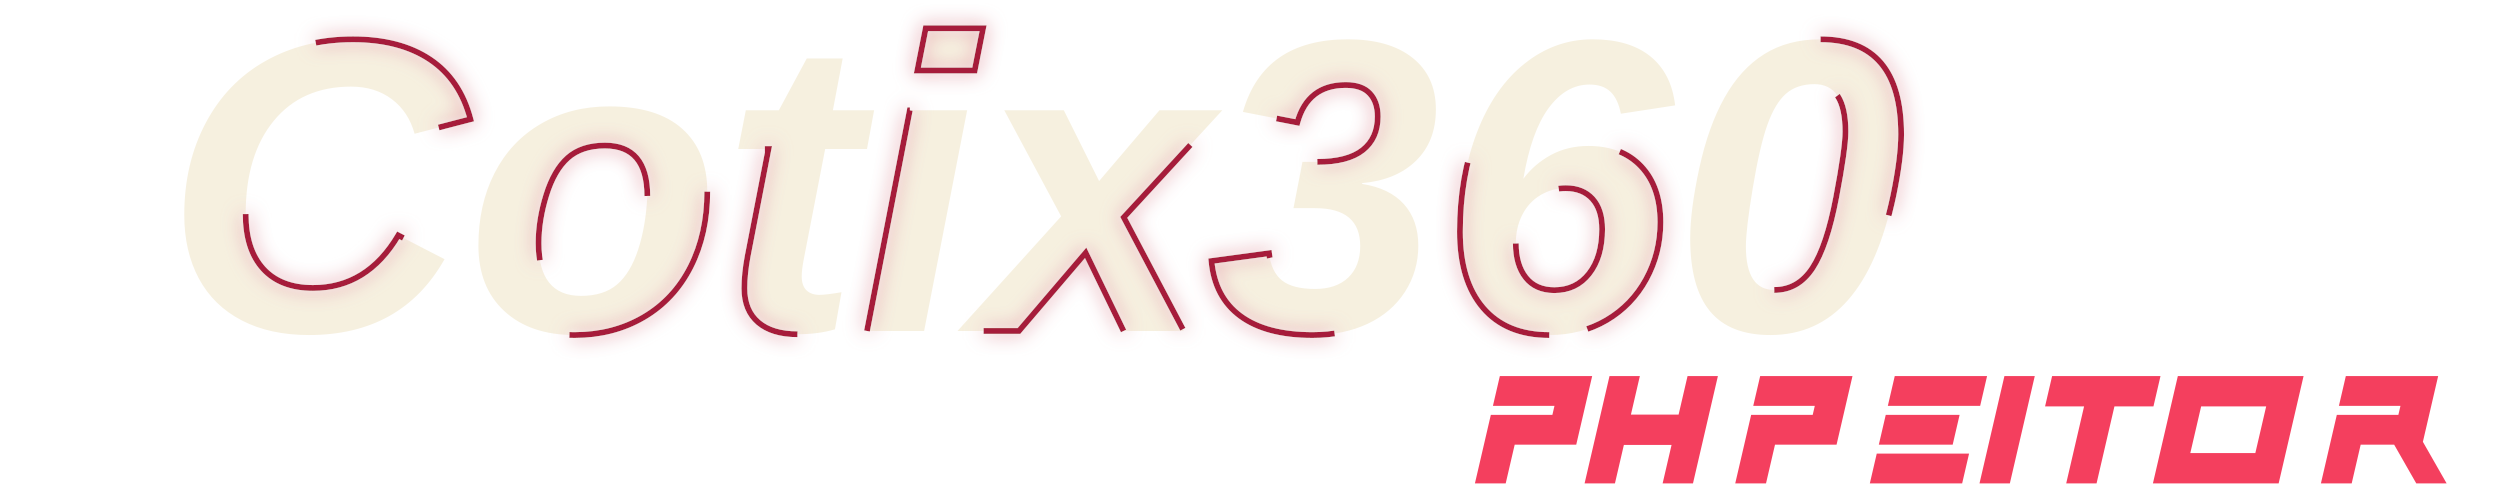
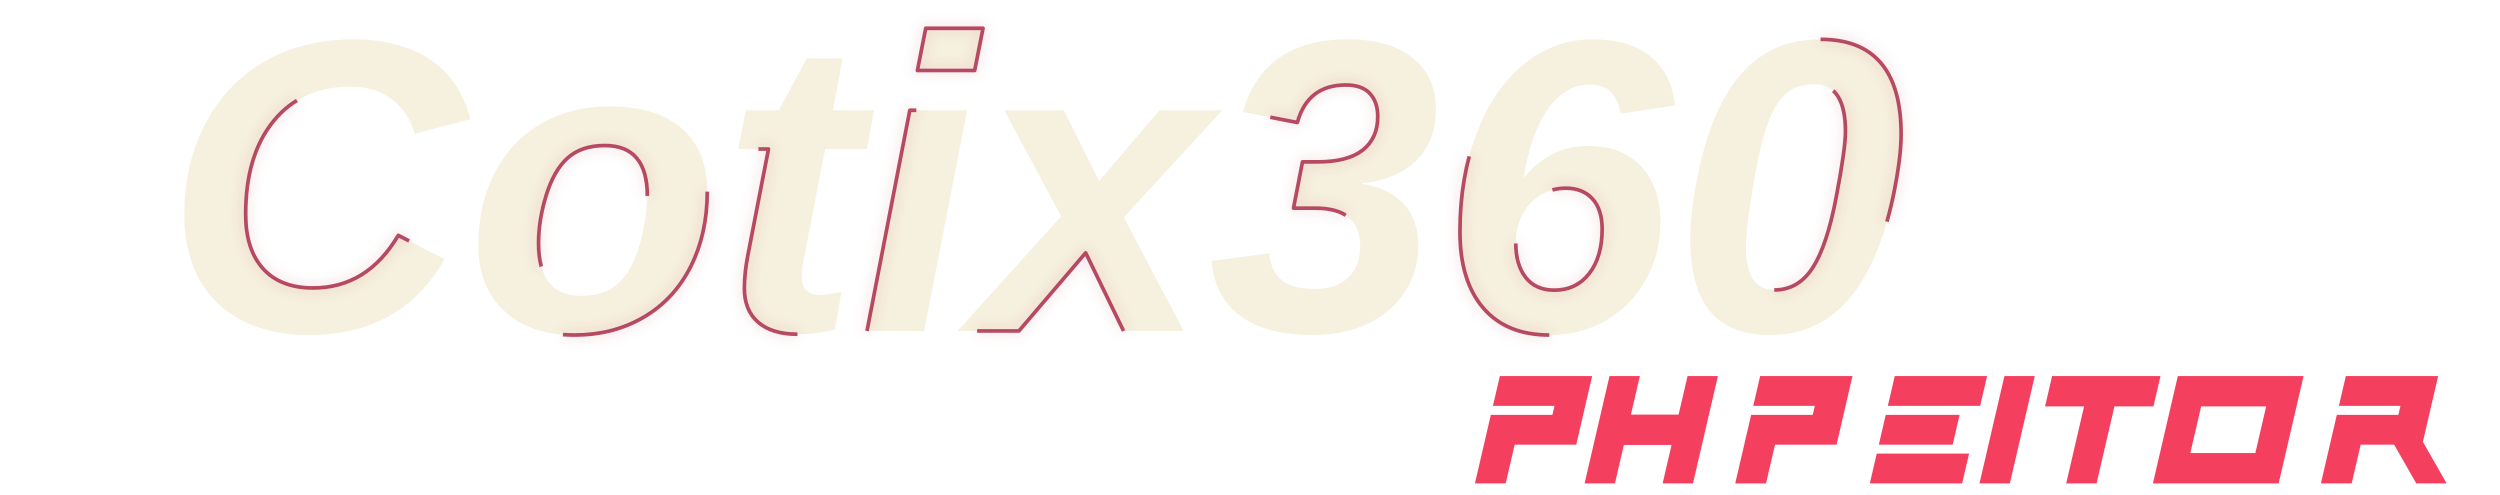
<svg xmlns="http://www.w3.org/2000/svg" viewBox="-6 -4 778 154" role="img" aria-label="Cotix360 PHPeitor">
  <style>
    .phpeitor-trace {
-       fill: none; stroke: #A61B3B; stroke-opacity: 1; stroke-width: 1.8;
-       stroke-dasharray: 70 200; vector-effect: non-scaling-stroke;
-       filter: drop-shadow(0 0 3px #D43D61) drop-shadow(0 0 1px #fff);
-       animation: phpeitor-trace 5s linear infinite;
+       fill: none;
+       stroke: #A61B3B;
+       stroke-opacity: .78;
+       stroke-width: 1.15;
+       stroke-linejoin: round;
+       stroke-dasharray: 72 320;
+       vector-effect: non-scaling-stroke;
+       filter: drop-shadow(0 0 2px rgba(166, 27, 59, .28));
+       animation: phpeitor-trace 4.8s linear infinite;
    }
-     @keyframes phpeitor-trace { to { stroke-dashoffset: -270px; } }
-     @media (prefers-reduced-motion: reduce) { .phpeitor-trace { display: none; } }
+     @keyframes phpeitor-trace { to { stroke-dashoffset: -392; } }
+     @media (prefers-reduced-motion: reduce) { .phpeitor-trace { animation: none; } }
  </style>
  <text x="45" y="99" fill="#F6F0DF" font-family="Arial Black, Arial, sans-serif" font-size="130" font-style="italic" font-weight="900">Cotix360</text>
  <text x="45" y="99" class="phpeitor-trace" font-family="Arial Black, Arial, sans-serif" font-size="130" font-style="italic" font-weight="900">Cotix360</text>
  <path transform="translate(452.995 113.035) scale(0.3373)" fill="#F43F5E" d="M16.607 27.510L22.994 0.000L108.175 0.000L93.484 63.272L36.697 63.272L28.394 99.035L0.000 99.035L14.690 35.763L71.478 35.763L73.394 27.510Z M124.175 0.000H152.175L129.182 99.035H101.182Z M196.175 0.000H224.175L201.182 99.035H173.182Z M115.929 35.517H215.929L209.428 63.517H109.428Z M256.782 27.510L263.169 0.000L348.350 0.000L333.659 63.272L276.872 63.272L268.569 99.035L240.175 99.035L254.865 35.763L311.653 35.763L313.569 27.510Z M472.525 0.000L387.344 0.000L380.957 27.510L466.138 27.510Z M447.185 35.763L379.040 35.763L372.653 63.273L440.798 63.273Z M455.919 71.525L370.737 71.525L364.350 99.035L449.531 99.035Z M488.525 0.000H516.525L493.532 99.035H465.532Z M532.525 0.000H632.525L626.024 28.000H526.024Z M568.525 0.000H596.525L573.532 99.035H545.532Z M648.525 0.000H764.525L758.024 28.000H642.024Z M632.033 71.035H748.033L741.532 99.035H625.532Z M648.525 0.000H676.525L653.532 99.035H625.532Z M736.525 0.000H764.525L741.532 99.035H713.532Z M797.132 27.510L803.519 0.000L888.700 0.000L874.009 63.272L817.222 63.272L808.919 99.035L780.525 99.035L795.215 35.763L852.003 35.763L853.919 27.510Z M840.525 50.000L868.525 50.000L896.525 99.035L868.525 99.035Z" />
</svg>
